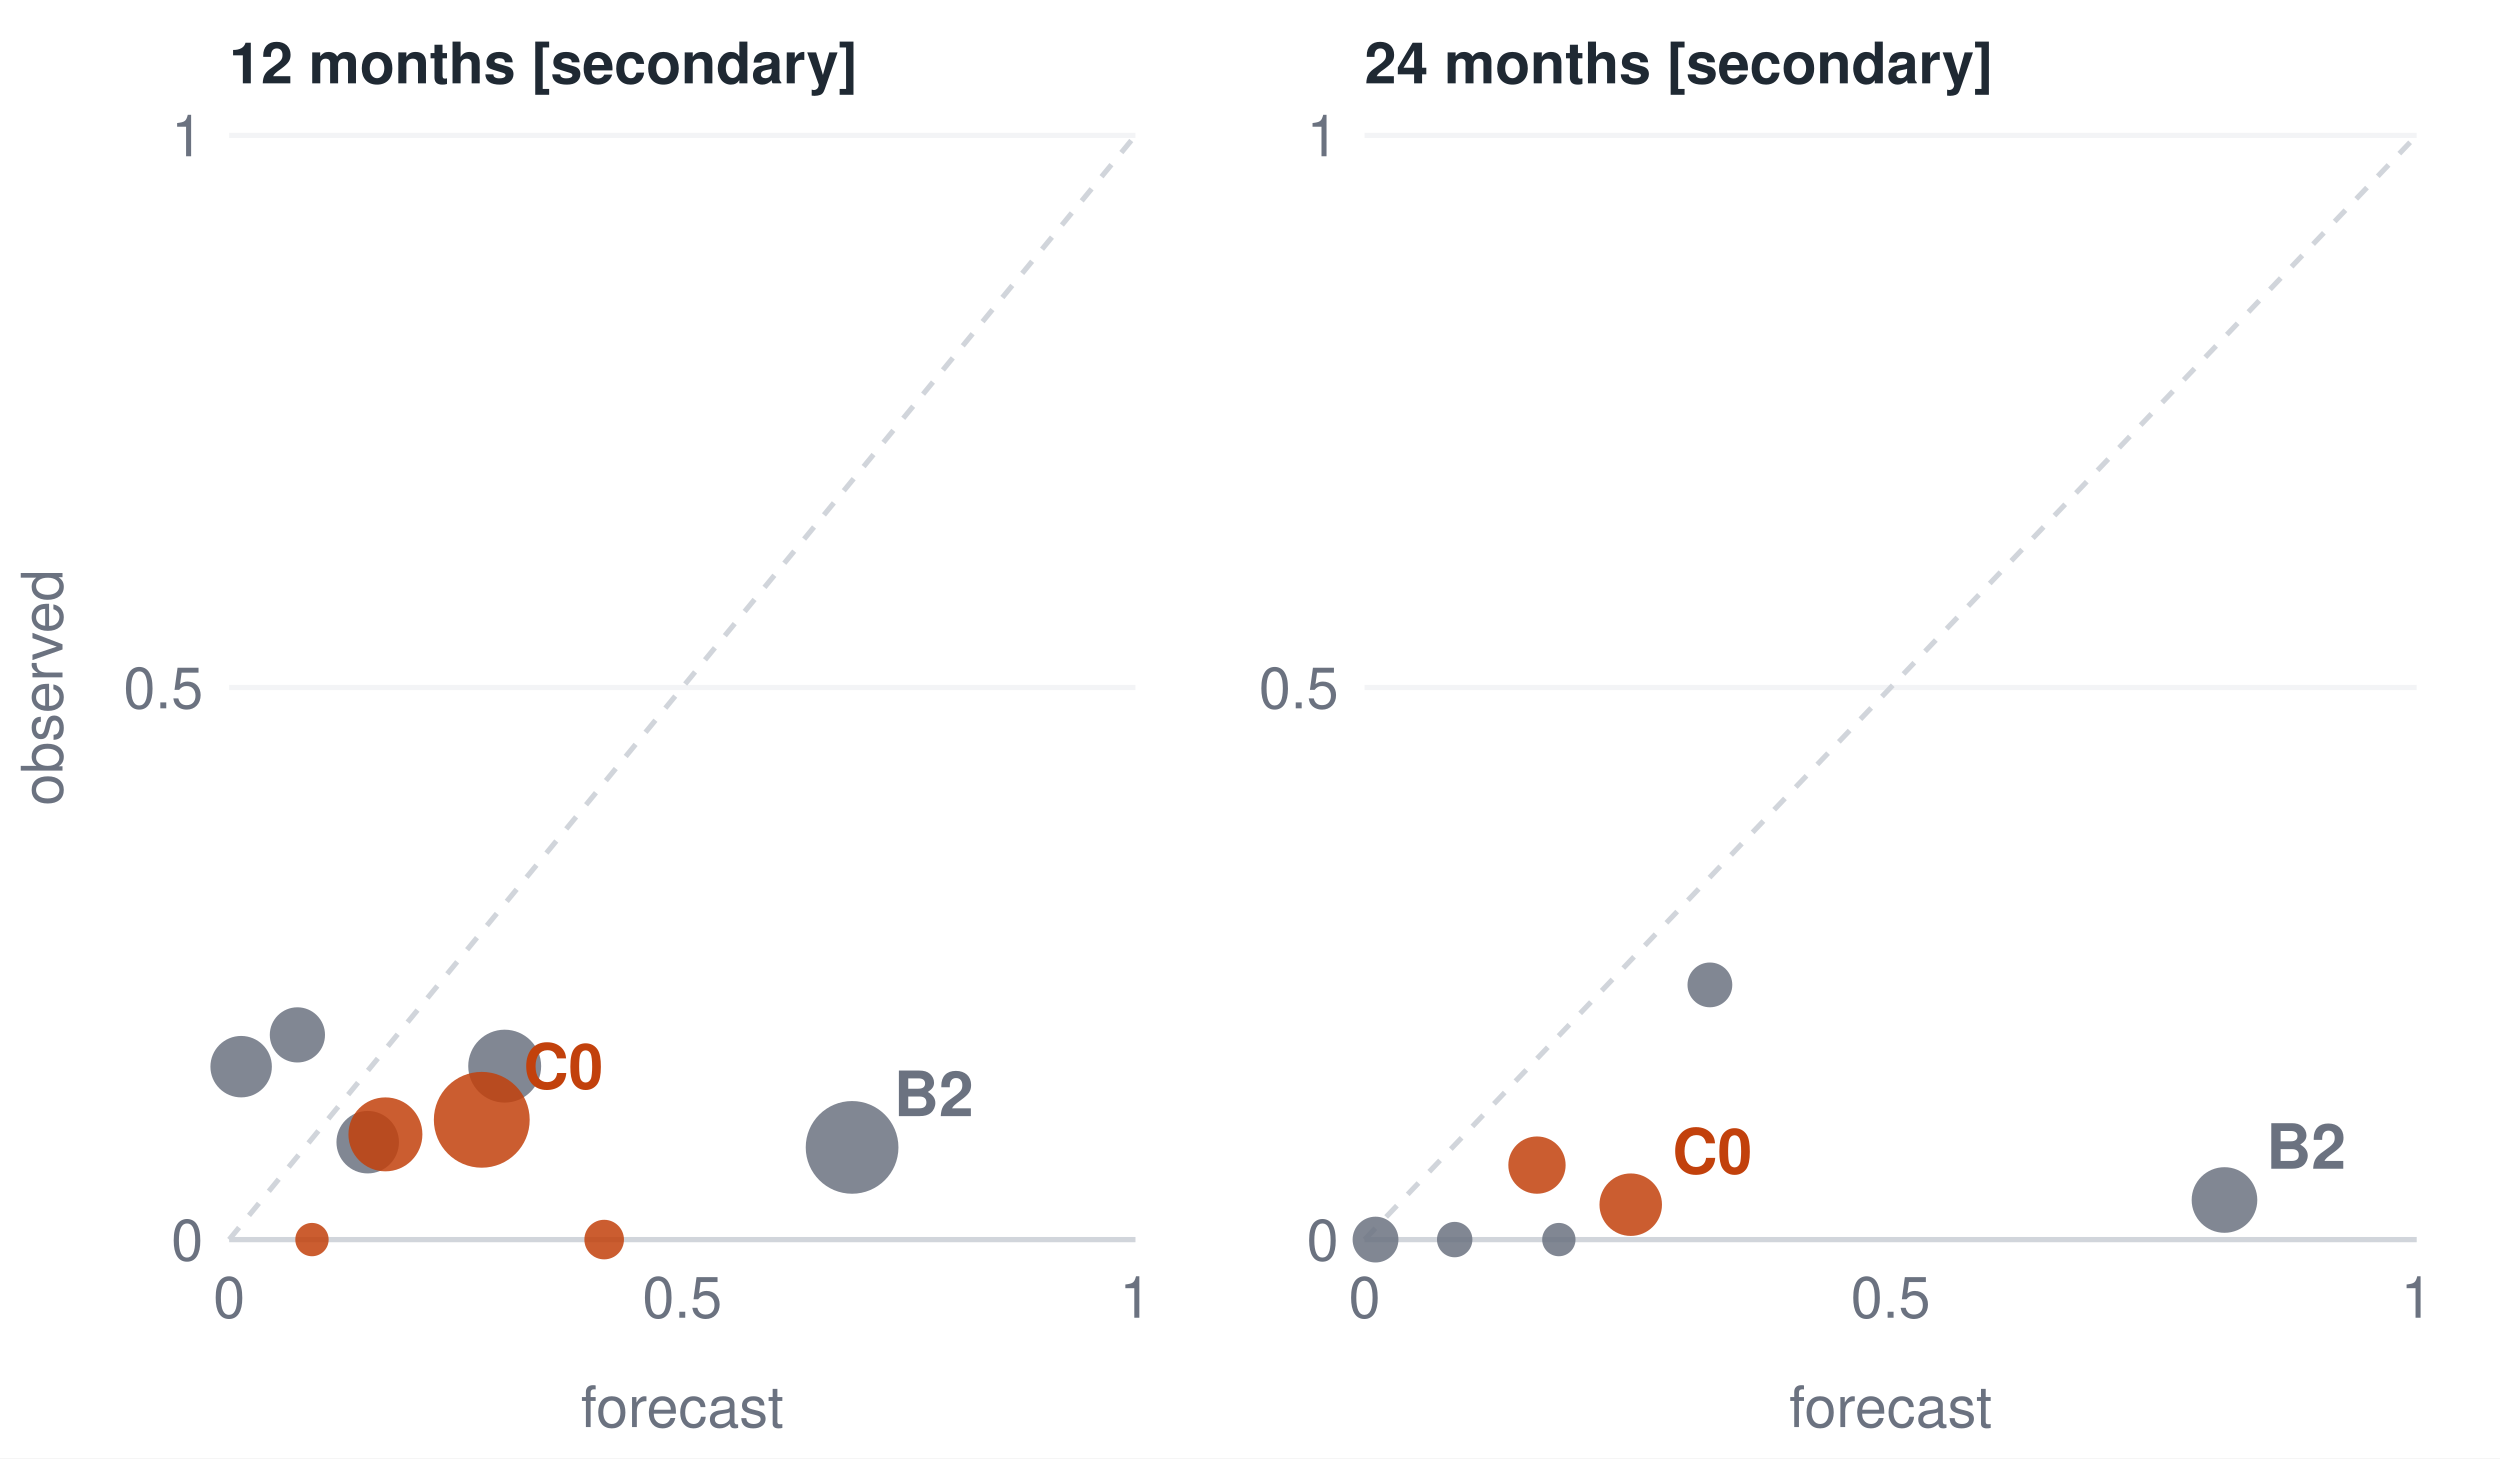
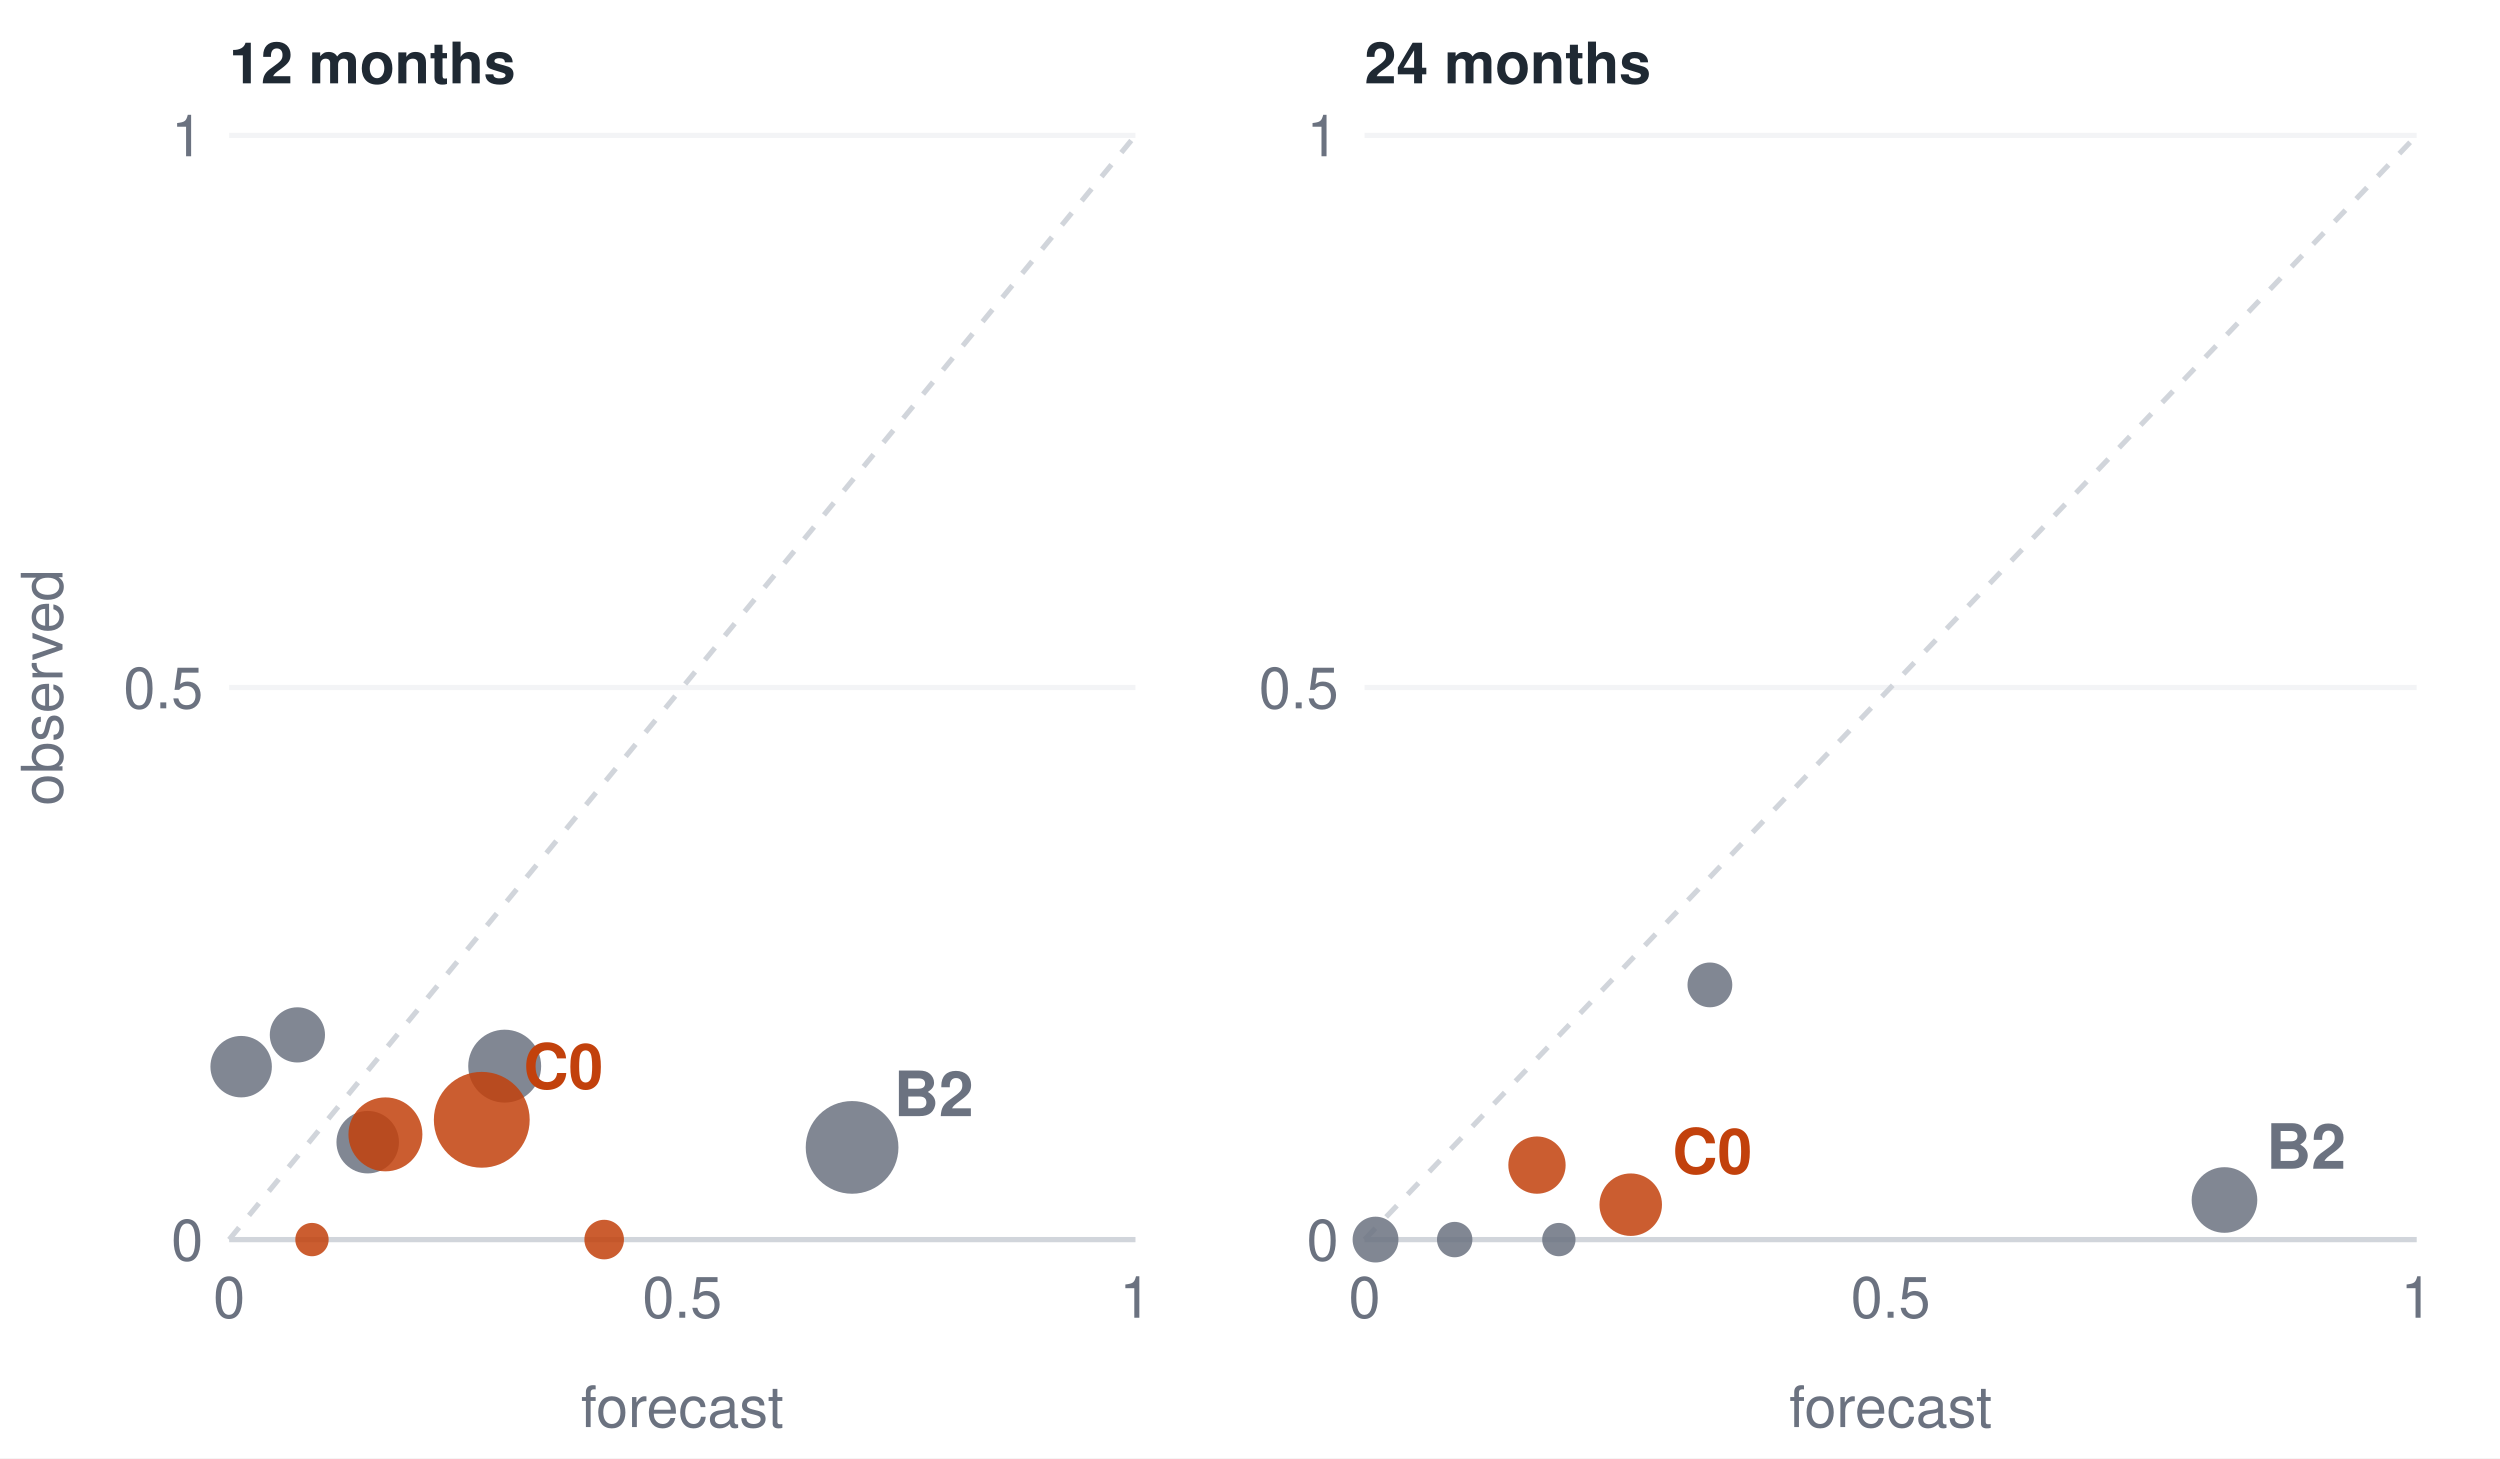
<svg xmlns="http://www.w3.org/2000/svg" viewBox="0 0 480 280" role="img" aria-label="Calibration" font-family="Helvetica, Arial, sans-serif">
  <rect x="0" y="0" width="480" height="280" fill="#ffffff" />
  <line x1="44" y1="238.0" x2="218" y2="238.0" stroke="#f3f4f6" />
  <text x="39.0" y="242.0" font-size="11" text-anchor="end" fill="#6b7280" font-weight="normal">0</text>
  <line x1="44" y1="132.0" x2="218" y2="132.0" stroke="#f3f4f6" />
  <text x="39.0" y="136.0" font-size="11" text-anchor="end" fill="#6b7280" font-weight="normal">0.5</text>
  <line x1="44" y1="26.0" x2="218" y2="26.0" stroke="#f3f4f6" />
  <text x="39.0" y="30.0" font-size="11" text-anchor="end" fill="#6b7280" font-weight="normal">1</text>
  <text x="44.0" y="253.0" font-size="11" text-anchor="middle" fill="#6b7280" font-weight="normal">0</text>
  <text x="131.0" y="253.0" font-size="11" text-anchor="middle" fill="#6b7280" font-weight="normal">0.5</text>
  <text x="218.0" y="253.0" font-size="11" text-anchor="middle" fill="#6b7280" font-weight="normal">1</text>
  <line x1="44" y1="238" x2="218" y2="238" stroke="#d1d5db" />
  <text x="131.0" y="274.0" font-size="11" text-anchor="middle" fill="#6b7280" font-weight="normal">forecast</text>
  <text x="12" y="132.0" font-size="11" fill="#6b7280" text-anchor="middle" transform="rotate(-90 12 132.0)">observed</text>
  <polyline fill="none" stroke="#d1d5db" stroke-width="1" stroke-dasharray="3 3" points="44.0,238.0 218.0,26.0" />
-   <text x="44.0" y="16.0" font-size="11" text-anchor="start" fill="#1f2933" font-weight="bold">12 months [secondary]</text>
+   <text x="44.0" y="16.0" font-size="11" text-anchor="start" fill="#1f2933" font-weight="bold">12 months</text>
  <circle cx="46.3" cy="204.8" r="5.9" fill="#6b7280" fill-opacity="0.85" />
  <circle cx="57.1" cy="198.7" r="5.3" fill="#6b7280" fill-opacity="0.85" />
  <circle cx="70.6" cy="219.3" r="6.0" fill="#6b7280" fill-opacity="0.85" />
  <circle cx="96.9" cy="204.7" r="7.0" fill="#6b7280" fill-opacity="0.85" />
  <circle cx="163.6" cy="220.3" r="8.9" fill="#6b7280" fill-opacity="0.85" />
  <text x="171.6" y="214.3" font-size="12" text-anchor="start" fill="#6b7280" font-weight="bold">B2</text>
  <circle cx="59.9" cy="238.0" r="3.2" fill="#c2410c" fill-opacity="0.85" />
  <circle cx="74.0" cy="217.8" r="7.1" fill="#c2410c" fill-opacity="0.85" />
  <circle cx="92.5" cy="215.0" r="9.2" fill="#c2410c" fill-opacity="0.85" />
  <circle cx="116.0" cy="238.0" r="3.8" fill="#c2410c" fill-opacity="0.85" />
  <text x="100.5" y="209.0" font-size="12" text-anchor="start" fill="#c2410c" font-weight="bold">C0</text>
  <line x1="262" y1="238.0" x2="464" y2="238.0" stroke="#f3f4f6" />
  <text x="257.0" y="242.0" font-size="11" text-anchor="end" fill="#6b7280" font-weight="normal">0</text>
  <line x1="262" y1="132.0" x2="464" y2="132.0" stroke="#f3f4f6" />
  <text x="257.0" y="136.0" font-size="11" text-anchor="end" fill="#6b7280" font-weight="normal">0.5</text>
  <line x1="262" y1="26.0" x2="464" y2="26.0" stroke="#f3f4f6" />
  <text x="257.0" y="30.0" font-size="11" text-anchor="end" fill="#6b7280" font-weight="normal">1</text>
  <text x="262.0" y="253.0" font-size="11" text-anchor="middle" fill="#6b7280" font-weight="normal">0</text>
  <text x="363.0" y="253.0" font-size="11" text-anchor="middle" fill="#6b7280" font-weight="normal">0.5</text>
  <text x="464.0" y="253.0" font-size="11" text-anchor="middle" fill="#6b7280" font-weight="normal">1</text>
  <line x1="262" y1="238" x2="464" y2="238" stroke="#d1d5db" />
  <text x="363.0" y="274.0" font-size="11" text-anchor="middle" fill="#6b7280" font-weight="normal">forecast</text>
  <polyline fill="none" stroke="#d1d5db" stroke-width="1" stroke-dasharray="3 3" points="262.0,238.0 464.0,26.0" />
-   <text x="262.0" y="16.0" font-size="11" text-anchor="start" fill="#1f2933" font-weight="bold">24 months [secondary]</text>
+   <text x="262.0" y="16.0" font-size="11" text-anchor="start" fill="#1f2933" font-weight="bold">24 months</text>
  <circle cx="264.1" cy="238.0" r="4.4" fill="#6b7280" fill-opacity="0.85" />
  <circle cx="279.3" cy="238.0" r="3.4" fill="#6b7280" fill-opacity="0.85" />
  <circle cx="299.3" cy="238.0" r="3.2" fill="#6b7280" fill-opacity="0.85" />
  <circle cx="328.3" cy="189.1" r="4.3" fill="#6b7280" fill-opacity="0.85" />
  <circle cx="427.1" cy="230.4" r="6.3" fill="#6b7280" fill-opacity="0.85" />
  <text x="435.1" y="224.4" font-size="12" text-anchor="start" fill="#6b7280" font-weight="bold">B2</text>
  <circle cx="295.1" cy="223.7" r="5.5" fill="#c2410c" fill-opacity="0.85" />
  <circle cx="313.1" cy="231.3" r="6.0" fill="#c2410c" fill-opacity="0.85" />
  <text x="321.1" y="225.3" font-size="12" text-anchor="start" fill="#c2410c" font-weight="bold">C0</text>
</svg>
